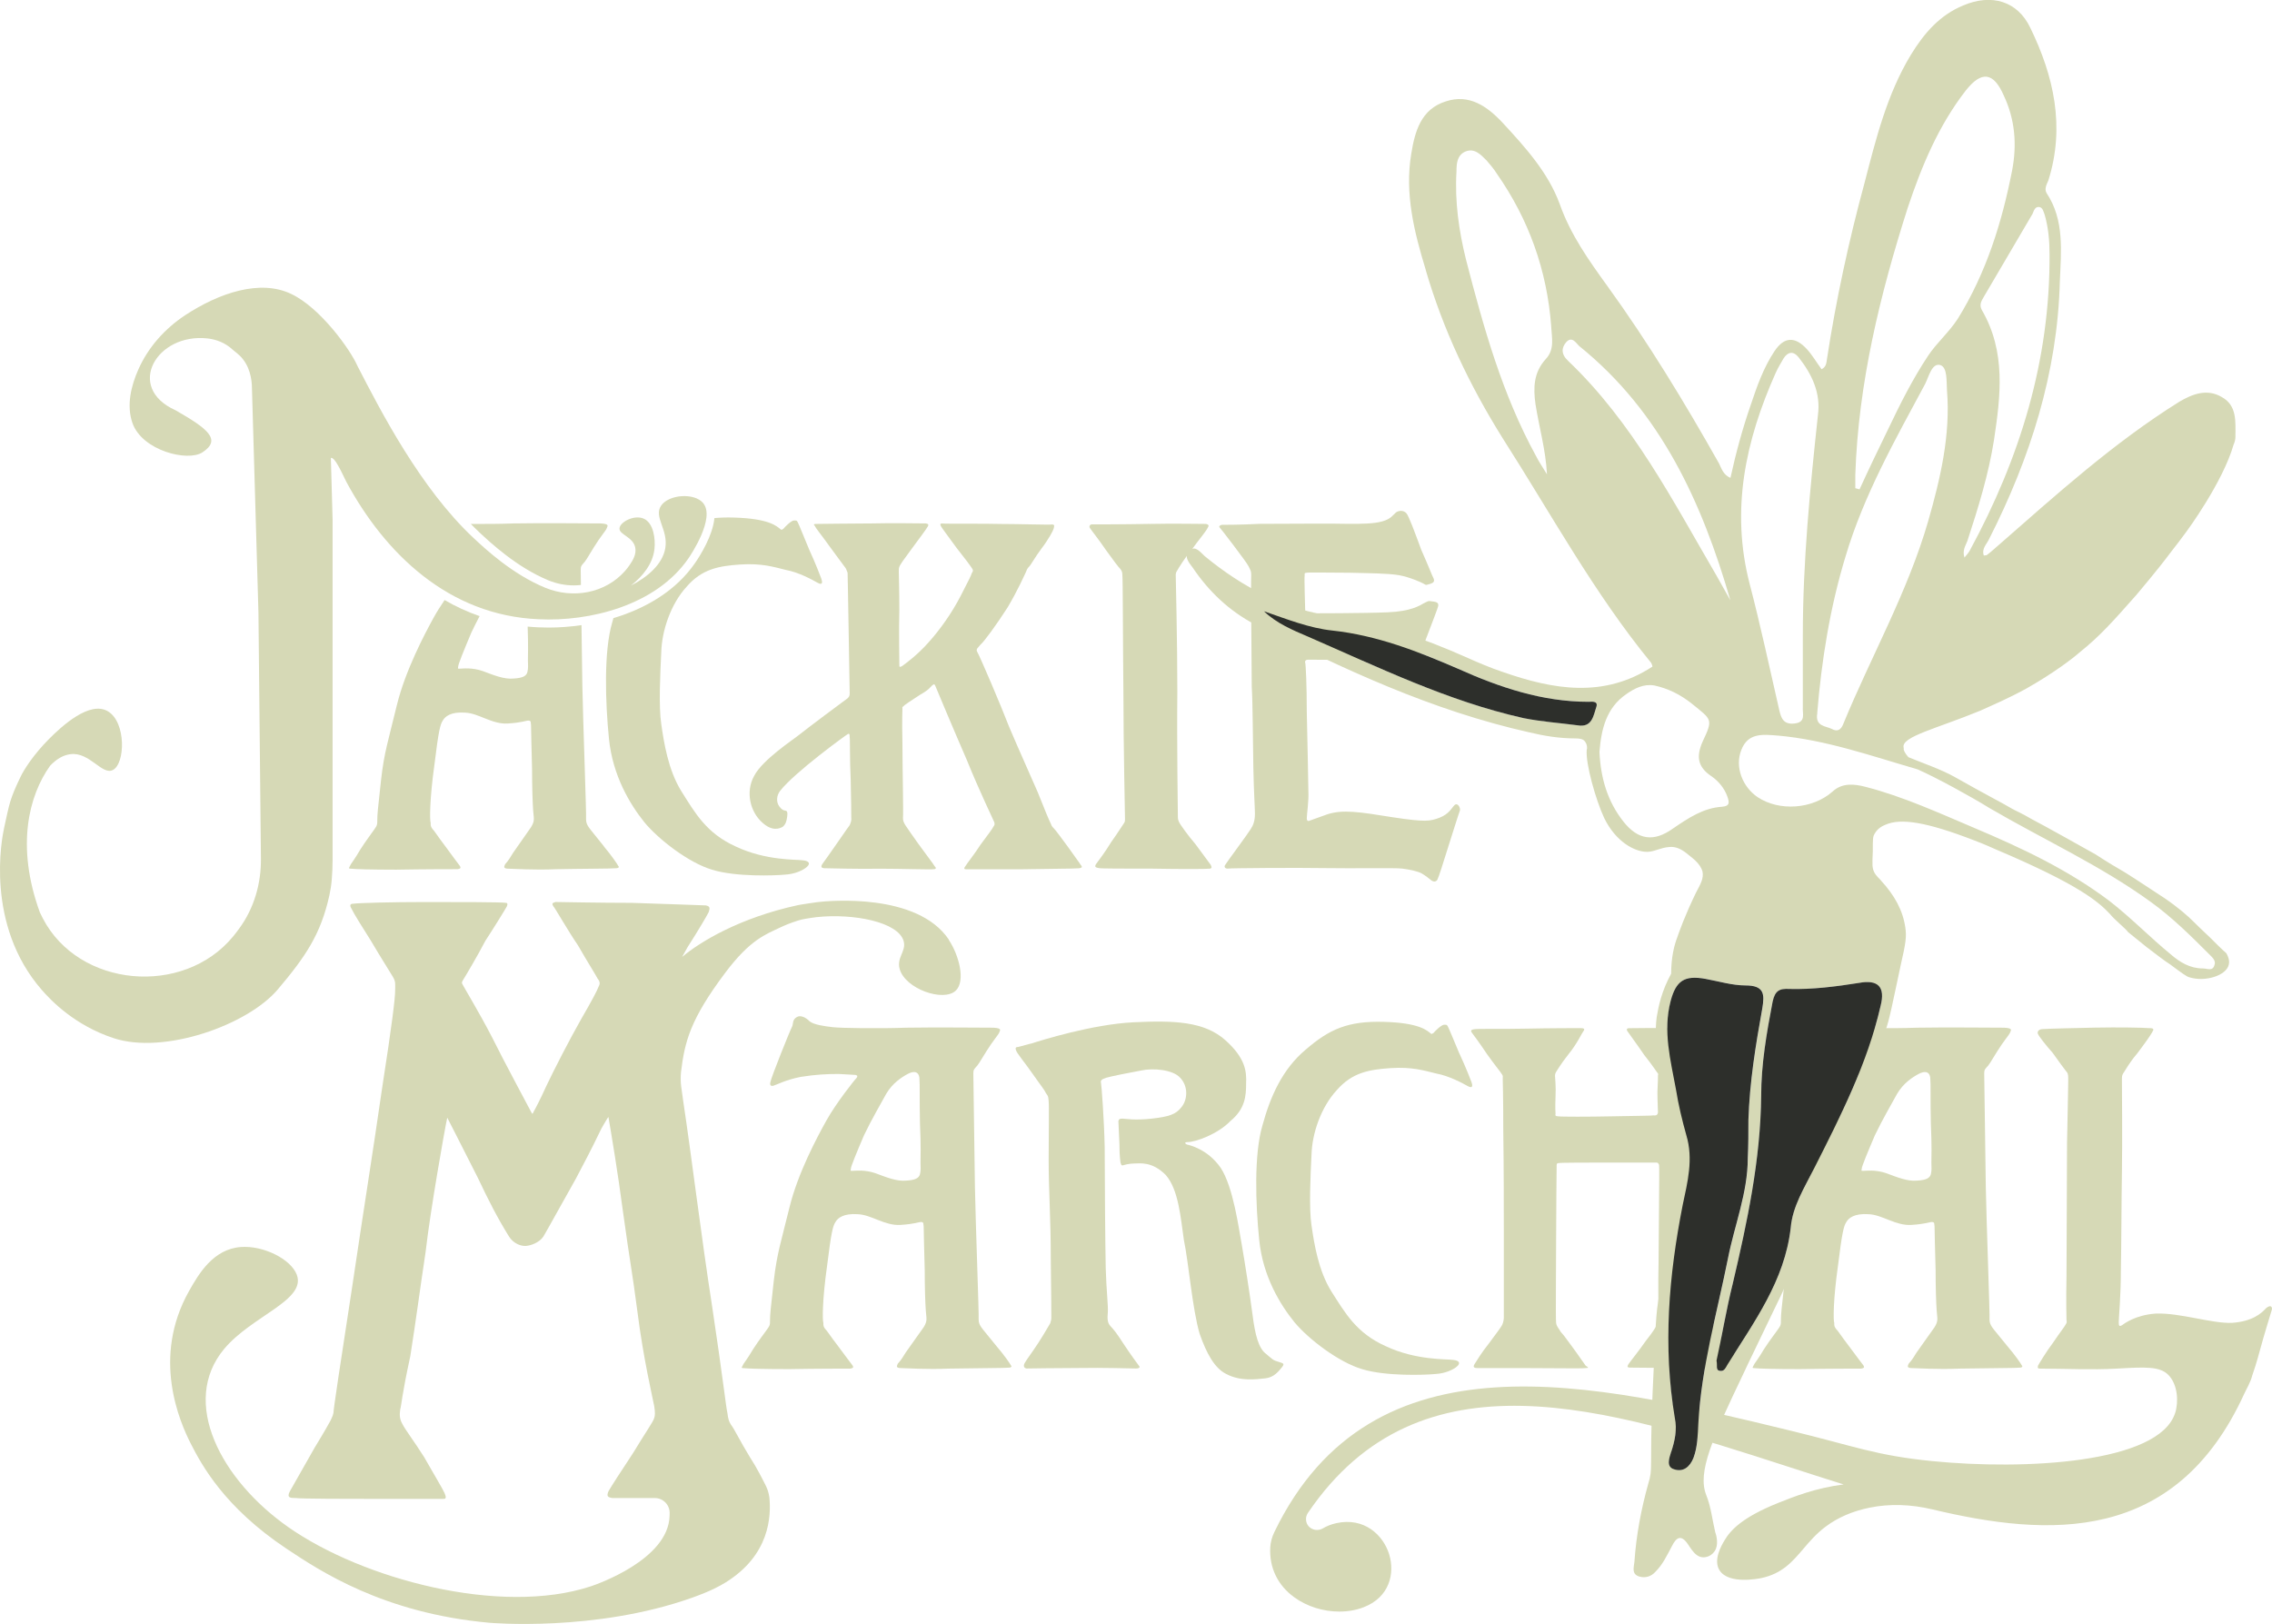
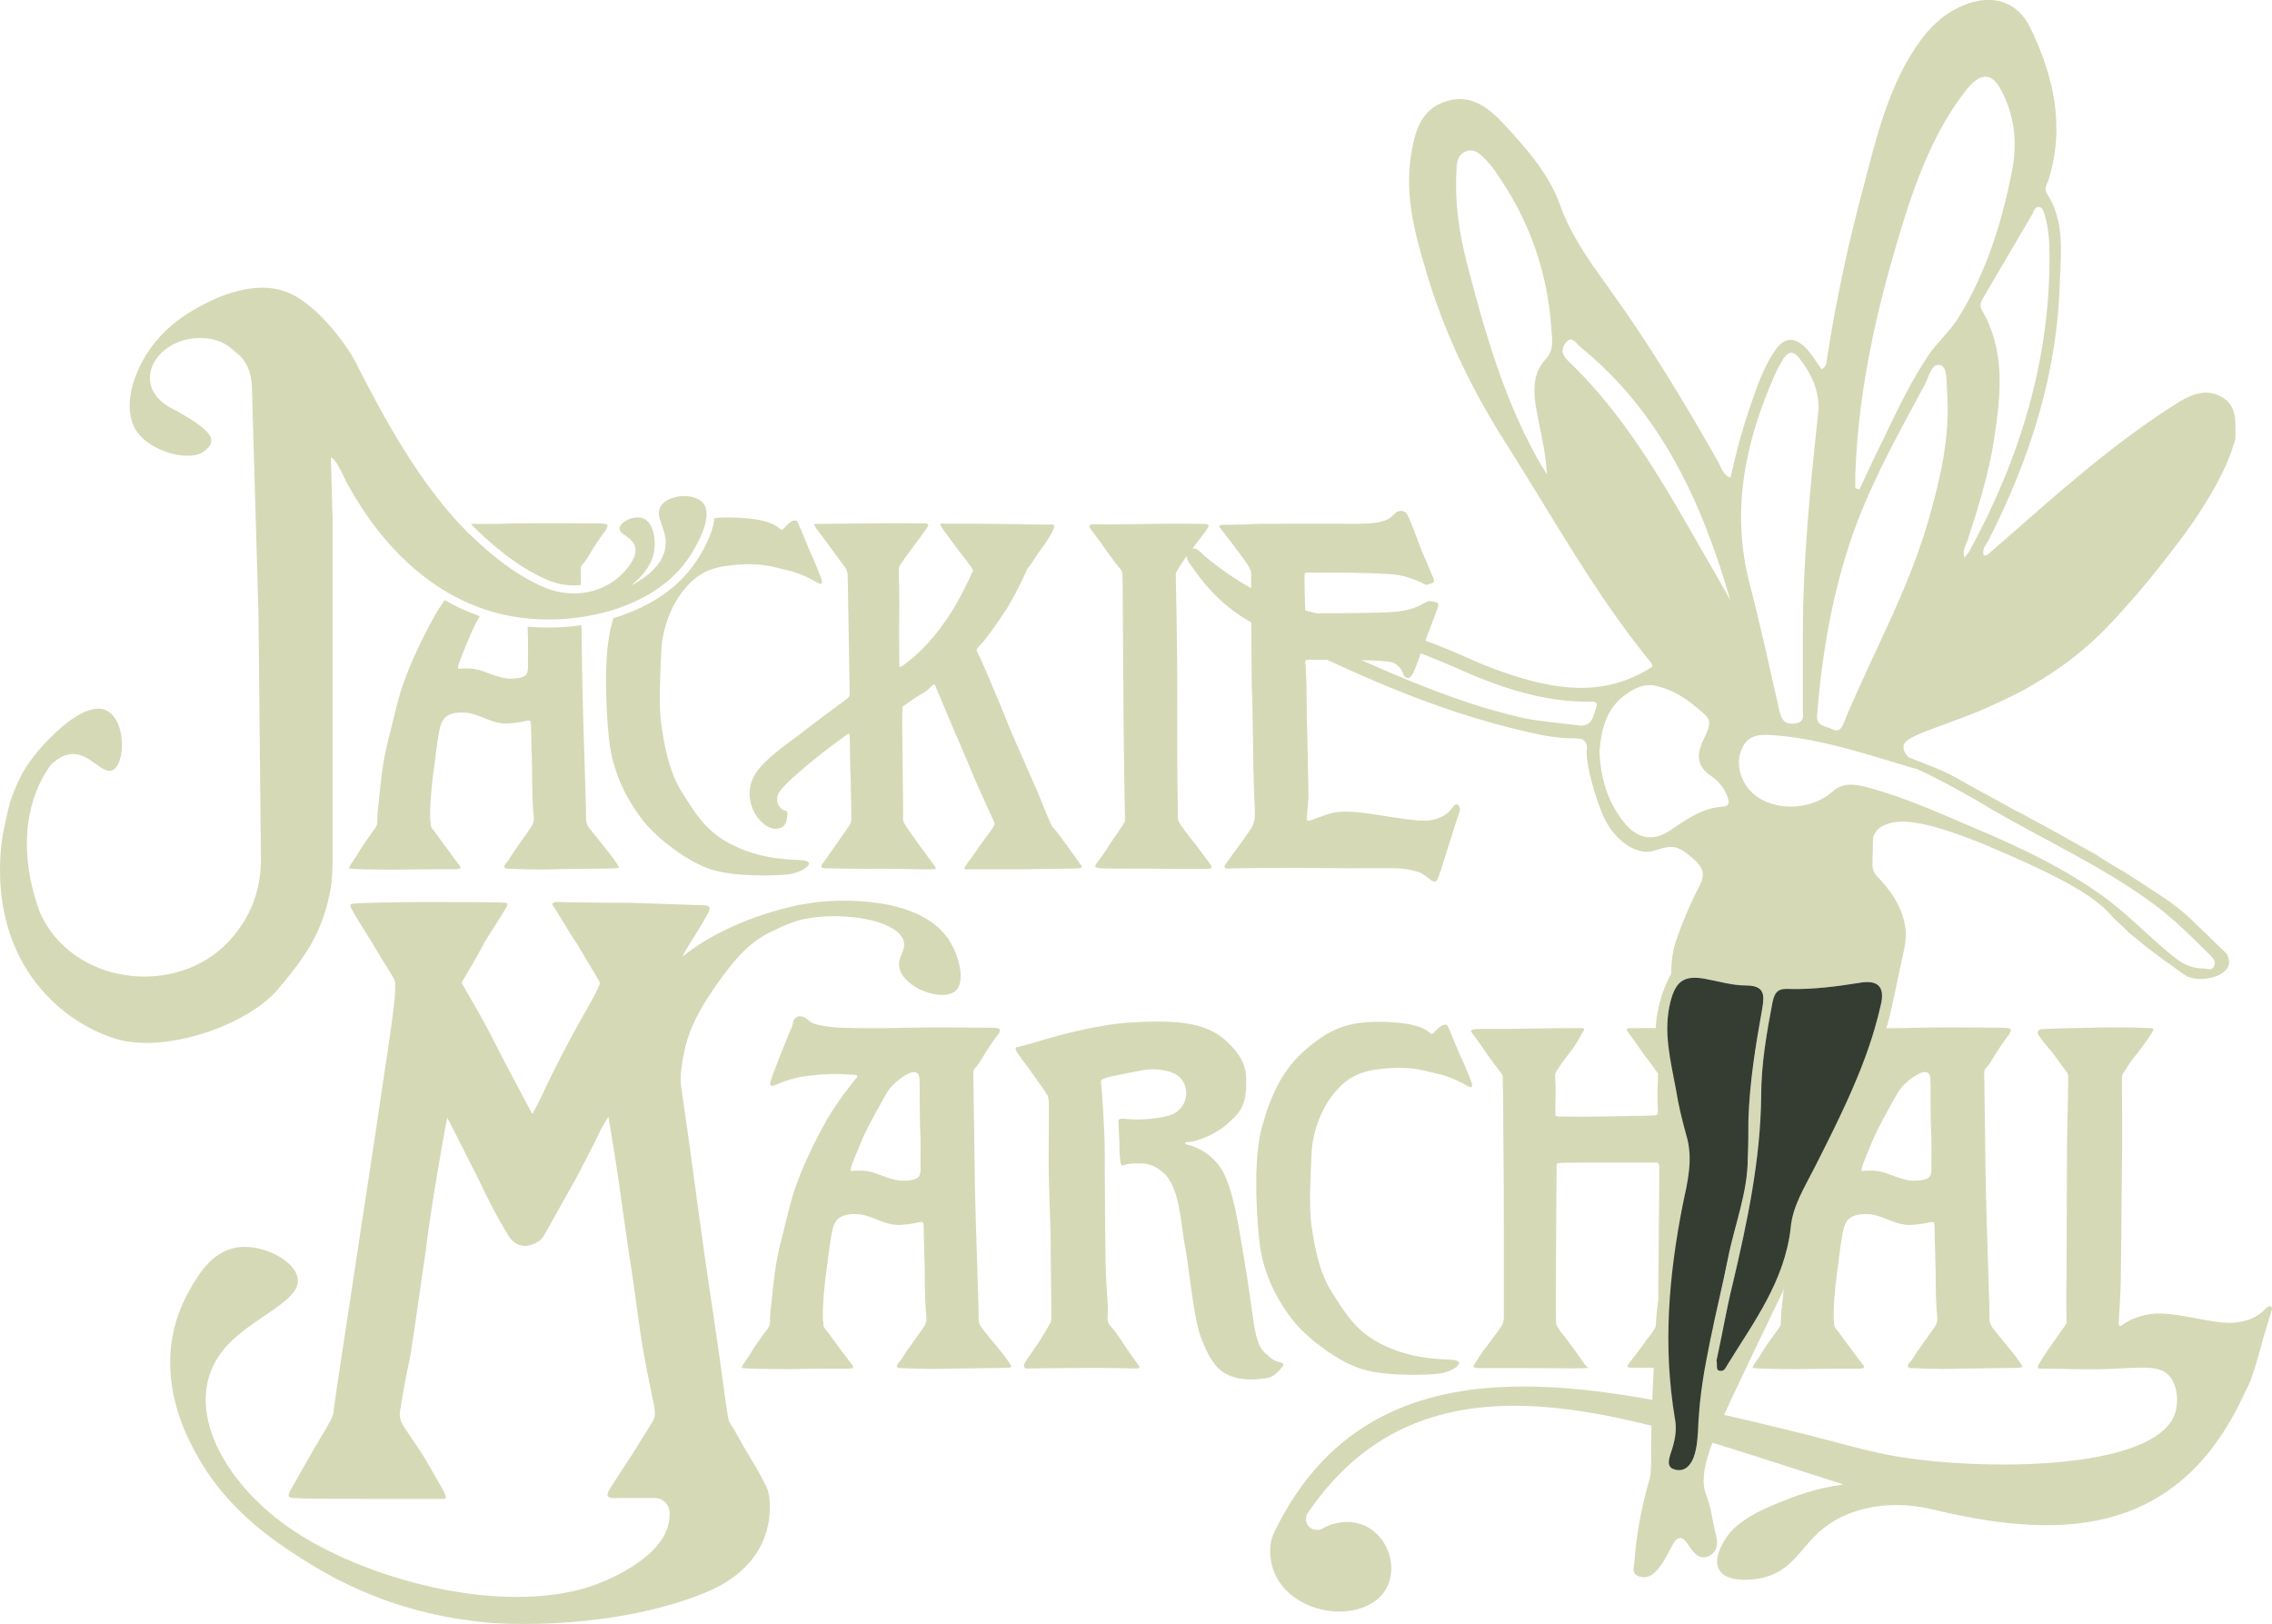
<svg xmlns="http://www.w3.org/2000/svg" xmlns:xlink="http://www.w3.org/1999/xlink" style="fill: #D6D9B6" id="Layer_1" data-name="Layer 1" viewBox="0 0 58.706 41.959">
  <a xlink:href="87.2558823529412">
    <path id="fullLogo" d="M.103,21.409c-.051,.235-.5,2.48,.98,4.174,.239,.274,.849,.912,1.855,1.243,1.3,.428,3.459-.336,4.241-1.261,.709-.839,1.108-1.416,1.332-2.431,.029-.133,.05-.267,.061-.402h0c.014-.171,.022-.343,.022-.515V13.431c-.012-.478-.045-1.599-.045-1.599,.102-.025,.27,.356,.401,.62,.992,1.84,2.638,3.454,4.974,3.549,1.294,.064,3.023-.346,3.867-1.577,.055-.08,.701-1.04,.376-1.427-.227-.27-.893-.224-1.089,.075-.189,.289,.191,.613,.113,1.089-.07,.423-.468,.756-.889,.97,.299-.236,.566-.553,.609-.949,.027-.252-.021-.67-.281-.782-.245-.105-.613,.089-.623,.253-.01,.164,.342,.213,.405,.486,.042,.181-.068,.35-.144,.462-.036,.053-.076,.104-.119,.153-.511,.578-1.347,.727-2.06,.433-.855-.352-1.555-1.007-1.855-1.288-1.37-1.282-2.397-3.277-2.997-4.442-.183-.422-.957-1.501-1.707-1.859-.801-.39-1.865-.032-2.744,.546-.525,.346-.954,.825-1.21,1.4-.188,.423-.316,.936-.15,1.397,.254,.702,1.423,.999,1.807,.746,.498-.327,.136-.61-.699-1.087-1.306-.586-.489-2.002,.829-1.855,.231,.026,.459,.115,.644,.286,.059,.055,.175,.128,.269,.249,.23,.294,.235,.652,.236,.813l.166,5.741,.064,6.348c.008,.648-.178,1.291-.563,1.813-.051,.071-.104,.139-.158,.205-1.286,1.558-3.99,1.32-4.917-.475-.026-.05-.051-.102-.076-.155-.622-1.713-.281-3.018,.267-3.784,.153-.162,.328-.275,.528-.299,.492-.06,.813,.548,1.09,.411,.325-.16,.351-1.234-.124-1.518-.472-.283-1.197,.388-1.519,.711-.412,.415-.653,.801-.738,.979-.129,.267-.21,.459-.266,.641-.049,.159-.104,.425-.163,.696Z" />
  </a>
  <a xlink:href="87.2558823529412">
    <path id="fullLogo-2" data-name="fullLogo" d="M24.519,24.282c-.815-1.221-3.103-1.008-3.402-.971-.083,.01-.321,.048-.432,.065-.022,.003-.044,.007-.066,.012-1.518,.328-2.541,.957-2.993,1.338,.042-.076,.086-.155,.135-.243l.013-.021c.278-.435,.481-.782,.537-.891,.037-.11,.037-.154-.075-.176-.094,0-1.125-.044-1.913-.066-.787,0-1.931-.022-1.969-.022-.056,.022-.113,.022-.056,.11,.056,.065,.387,.647,.63,1.001l.015,.024c.223,.391,.443,.736,.499,.845,.094,.11,.037,.176,.019,.22-.019,.066-.169,.352-.45,.836-.3,.528-.701,1.311-.889,1.707-.169,.374-.292,.603-.33,.669-.037,.088-.037,.066-.075,0-.019-.044-.675-1.254-1.013-1.936-.319-.616-.731-1.298-.75-1.342-.019-.044-.037-.044,.019-.132,.056-.087,.384-.643,.555-.975l.016-.028c.19-.29,.535-.845,.554-.888,.019-.044,.019-.088-.019-.088-.056-.022-1.331-.022-2.1-.022-.825,0-1.706,.022-1.857,.044-.075,0-.094,.044-.037,.132,.037,.088,.281,.484,.506,.836,.244,.418,.487,.792,.563,.924,.075,.132,.056,.176,.056,.352,0,.198-.075,.836-.338,2.53-.244,1.694-.469,3.08-.769,5.104-.319,2.068-.487,3.19-.487,3.278-.019,.088-.037,.11-.075,.198-.037,.066-.131,.242-.413,.704-.262,.462-.525,.924-.637,1.122-.094,.176,.019,.176,.15,.176,.131,.022,1.481,.022,1.95,.022h1.875c.075,0,.056-.066,.019-.154-.037-.088-.3-.528-.525-.924-.263-.418-.487-.704-.563-.858-.075-.132-.075-.242-.056-.374,.037-.132,.037-.35,.26-1.374l.004-.024c.167-1.069,.224-1.554,.392-2.672,.131-1.144,.506-3.212,.525-3.3l.035-.169c.037,.066,.322,.631,.791,1.555,.281,.594,.506,1.034,.806,1.518,.112,.176,.302,.247,.428,.24,.125-.005,.351-.083,.458-.242,.094-.154,.539-.966,.839-1.494,.176-.331,.436-.828,.612-1.198,.053-.111,.051-.102,.112-.21,.078-.138,.117-.189,.118-.189,.066,.383,.245,1.446,.377,2.455,.188,1.364,.225,1.452,.375,2.596,.15,1.188,.394,2.222,.431,2.42q.037,.22,0,.308c-.019,.088-.225,.374-.544,.902-.319,.484-.562,.858-.637,.99-.056,.132-.019,.154,.094,.176h1.101c.216,0,.389,.176,.385,.392-0,.023-.001,.046-.002,.071-.031,1.134-1.906,1.776-2.034,1.818-2.336,.771-5.898-.186-7.813-1.526-1.74-1.217-2.813-3.234-1.659-4.611,.719-.857,2.125-1.255,1.873-1.916-.152-.4-.86-.758-1.445-.714-.714,.053-1.088,.693-1.338,1.137-.969,1.719-.247,3.375,.053,3.961,.271,.527,.856,1.625,2.462,2.695,.862,.574,2.505,1.669,5.244,1.916,0,0,2.732,.246,5.244-.649,.465-.166,.703-.295,.856-.39,1.149-.709,1.183-1.719,1.136-2.198-.001-.004-.001-.008-.002-.013-.015-.105-.047-.207-.095-.301-.086-.17-.229-.457-.406-.728-.244-.396-.413-.748-.488-.836-.056-.088-.075-.154-.094-.308-.037-.154-.113-.88-.394-2.75-.281-1.804-.525-3.828-.75-5.324-.017-.126-.034-.249-.051-.369-.014-.101-.015-.266-.003-.367,.095-.784,.24-1.361,1.144-2.564,.645-.859,1.044-.99,1.433-1.175,.118-.057,.267-.115,.44-.171,.065-.021,.131-.036,.198-.047,.096-.016,.205-.034,.288-.043,.95-.101,2.114,.123,2.25,.622,.071,.262-.189,.42-.103,.721,.146,.511,1.128,.857,1.448,.557,.257-.242,.091-.907-.18-1.314Z" />
  </a>
  <a xlink:href="87.2558823529412">
    <path id="fullLogo-3" data-name="fullLogo" d="M27.906,22.318c-.041-.064-.601-.842-.669-.906-.068-.064-.068-.089-.096-.153-.027-.051-.137-.306-.328-.791-.205-.472-.505-1.136-.737-1.684-.205-.536-.751-1.812-.819-1.927-.055-.089,.014-.115,.082-.204,.082-.064,.409-.51,.696-.957,.273-.46,.437-.842,.464-.893,.027-.064,.041-.115,.096-.166,.041-.038,.15-.242,.314-.46,.177-.23,.3-.459,.314-.51,.014-.064,.041-.115-.041-.115-.068,.013-.846-.013-1.31-.013-.45-.013-1.474,0-1.529-.013-.055,0-.055,.025-.027,.076s.164,.23,.396,.549c.232,.293,.355,.459,.396,.523,.055,.076,.027,.089,0,.14-.014,.051-.055,.14-.287,.587-.232,.447-.532,.868-.819,1.187-.3,.345-.642,.587-.696,.625-.068,.038-.068,.013-.068-.038,0-.076-.014-.906,0-1.429,0-.523-.014-.906-.014-.97,0-.077,0-.089,.014-.128,.014-.051,.123-.204,.314-.46,.177-.242,.382-.51,.423-.587q.041-.064-.055-.076c-.068,0-.928-.013-1.392,0-.45,0-1.351,.013-1.433,.013-.068,0-.082,.013-.041,.051,.027,.064,.177,.242,.396,.549,.218,.293,.355,.485,.396,.536,.027,.038,.027,.064,.055,.128,0,.064,.014,.587,.027,1.493,.014,.919,.027,1.57,.027,1.621,0,.064-.014,.089-.055,.128-.041,.025-1.104,.822-1.251,.943-.155,.127-.944,.64-1.163,1.062-.232,.421-.096,.931,.205,1.2,.258,.241,.452,.164,.535,.114,.074-.063,.095-.139,.109-.23,.007-.044,.033-.178-.035-.186-.055-.006-.097-.021-.162-.107-.089-.119-.072-.286,.019-.404,.377-.483,1.71-1.45,1.756-1.472,.041-.013,.041,.025,.041,.076,.014,.038,0,.587,.027,1.11,.014,.536,.014,.868,.014,.957,.014,.089-.014,.153-.041,.217-.041,.051-.082,.115-.287,.408-.205,.293-.382,.549-.423,.6-.041,.076-.014,.089,.041,.102,.068,0,.942,.025,1.461,.013,.519,0,1.324,.026,1.379,.013,.068,0,.068-.038,.027-.076-.027-.051-.273-.37-.437-.6-.164-.23-.287-.408-.328-.472-.041-.077-.055-.102-.055-.179,.014-.089-.014-1.276-.014-1.914-.014-.651,0-.855,0-.906,0-.038-.014-.038,.027-.064,.027-.038,.191-.14,.423-.293,.246-.14,.259-.191,.314-.242,.068-.051,.055-.038,.082,0,.014,.038,.491,1.174,.819,1.927,.314,.778,.696,1.569,.71,1.608,.014,.064,0,.077-.027,.115-.014,.038-.137,.204-.328,.459-.164,.255-.341,.472-.396,.562-.068,.089,.014,.076,.068,.076h1.42c.614-.013,1.351-.013,1.447-.025,.096-.013,.096-.038,.027-.115Z" />
  </a>
  <path id="fullLogo-4" data-name="fullLogo" d="M29.696,13.538c.587-.013,1.365,0,1.461,0,.082,.013,.082,.051,.055,.089-.055,.115-.246,.332-.409,.561-.191,.23-.355,.498-.382,.549-.041,.051-.041,.102-.041,.128,0,.038,.041,1.672,.041,3.011-.014,1.34,.014,3.178,.014,3.229,0,.077,.014,.089,.027,.128,.014,.051,.246,.37,.423,.574,.164,.217,.355,.485,.396,.536,.027,.051,.041,.089-.014,.102-.096,.013-.792,.013-1.502,0-.724,0-1.31,0-1.365-.013-.055-.013-.136-.013-.082-.102,.068-.089,.232-.306,.396-.574,.191-.268,.3-.447,.328-.485,.027-.038,.027-.064,.027-.102,0-.077-.041-1.94-.041-3.229-.014-1.302-.014-2.999-.027-3.075,0-.076-.014-.115-.055-.166-.041-.038-.177-.217-.369-.485-.191-.281-.368-.498-.409-.562-.041-.051,0-.102,.041-.102,.068,0,.887,0,1.488-.013Z" />
  <path id="fullLogo-5" data-name="fullLogo" d="M33.711,14.865c-.014,.064,.014,.881,.014,.919,0,.051,.014,.064,.068,.064s1.461,0,2.061-.026c.614-.025,.833-.179,.928-.23,.109-.051,.109-.076,.232-.051,.136,.013,.15,.051,.15,.102s-.191,.523-.382,1.034c-.177,.51-.259,.74-.328,.804-.068,.089-.164,.013-.191-.051-.027-.077-.055-.153-.15-.23-.082-.089-.191-.102-.382-.115-.177-.038-1.857-.038-1.938-.038-.055,0-.082,.038-.068,.076,.014,.038,.041,.549,.041,1.276,.014,.74,.041,1.787,.041,2.042,.014,.255-.041,.6-.041,.702,0,.077,.041,.077,.068,.064,.041-.013,.109-.038,.464-.166,.396-.128,.819-.064,1.693,.077,.846,.128,.956,.102,1.201,.013,.259-.102,.314-.255,.396-.332,.082-.064,.15,.076,.136,.14-.027,.064-.218,.676-.328,1.021-.109,.345-.218,.702-.259,.778-.055,.064-.109,.038-.15,.013-.041-.038-.177-.14-.246-.179-.082-.051-.3-.102-.505-.128-.191-.025-1.242,0-1.993-.013-.724-.013-2.471,0-2.526,.013-.068,0-.096-.051-.055-.102,.027-.051,.587-.804,.655-.919,.068-.102,.109-.217,.109-.396,0-.166-.027-.498-.041-1.2-.014-.689-.014-1.646-.041-2.08,0-.459-.027-2.744-.014-2.884,0-.115-.014-.115-.068-.23-.055-.115-.724-.983-.751-1.008-.027-.026,.027-.064,.068-.064,.055,0,.491,0,.956-.025,.464,0,2.034-.013,2.321,0,.3,0,.642,0,.86-.064,.232-.064,.273-.166,.369-.242,.123-.064,.218-.013,.259,.038,.055,.064,.205,.46,.382,.944,.205,.459,.287,.689,.314,.727,.027,.064,.014,.089-.014,.115-.041,.026-.082,.038-.136,.051-.055,.013-.041,.013-.109-.025-.068-.038-.355-.166-.628-.217-.3-.051-.792-.051-1.27-.064-.491,0-1.065-.013-1.119,0-.041,.013-.055-.013-.055,.064Z" />
  <path id="fullLogo-6" data-name="fullLogo" d="M26.049,35.339c-.068,.013-.955,.013-1.542,.025-.573,.025-1.091-.013-1.214-.013-.15,0-.123-.05-.096-.113,.041-.05,.068-.063,.205-.289,.164-.227,.327-.466,.464-.654,.109-.176,.068-.227,.055-.441-.014-.201-.027-.579-.027-1.032-.014-.441-.027-1.095-.027-1.133-.014-.05,.014-.113-.068-.113-.068,0-.15,.05-.532,.075-.409,.025-.75-.264-1.105-.277-.368-.025-.518,.101-.573,.201-.068,.101-.109,.252-.218,1.133-.123,.869-.123,1.41-.096,1.473,0,.075,0,.088,.041,.151,.055,.05,.136,.189,.341,.453,.191,.264,.314,.415,.368,.491,.041,.063,.014,.075-.055,.088-.068,0-.9,0-1.583,.013-.655,0-1.078-.013-1.173-.025-.082,0-.041-.025,0-.113,.041-.063,.096-.126,.246-.378,.164-.252,.286-.403,.355-.503,.082-.113,.082-.126,.082-.264,0-.113,.014-.264,.096-.994,.082-.717,.191-1.02,.409-1.913,.218-.881,.709-1.8,.955-2.24,.245-.44,.723-1.044,.777-1.095,.027-.038,.027-.063-.027-.076-.055,0-.136-.013-.436-.025-.314,0-.587,.013-.982,.075-.382,.076-.587,.189-.668,.214-.082,.038-.15,.025-.109-.101,.027-.126,.477-1.259,.559-1.422,.027-.063,0-.176,.123-.239,.082-.05,.218,0,.327,.113,.109,.088,.382,.126,.6,.151,.232,.025,1.187,.038,1.896,.013,.709-.013,2.005,0,2.251,0,.245,.013,.164,.075,.15,.126-.014,.05-.164,.214-.327,.478-.164,.264-.218,.365-.286,.428-.041,.05-.055,.063-.055,.151,0,.075,.027,2.077,.041,2.933,.014,.843,.109,3.348,.096,3.423,0,.088,.027,.138,.068,.201,.041,.063,.205,.252,.396,.491,.205,.239,.341,.441,.368,.491,.027,.025,.027,.063-.068,.063Zm-2.292-7.464c0-.101-.055-.252-.3-.126-.164,.088-.396,.239-.559,.516-.15,.277-.368,.642-.573,1.07-.177,.415-.341,.805-.341,.869,0,.05-.027,.05,.041,.05,.068,0,.314-.038,.6,.063,.273,.101,.546,.214,.791,.189,.232-.013,.327-.063,.355-.164,.027-.113,.014-.176,.014-.302,0-.138,.014-.403-.014-1.019-.014-.617,0-1.02-.014-1.145Z" />
  <path id="fullLogo-7" data-name="fullLogo" d="M26.632,26.969c.273-.088,1.596-.503,2.66-.554,1.037-.05,1.828-.025,2.374,.466,.518,.466,.546,.805,.532,1.12,0,.327-.027,.655-.409,.969-.314,.327-.887,.541-1.105,.541-.096,0-.055,.05-.014,.063,.055,.013,.532,.113,.873,.604,.327,.503,.464,1.561,.546,2.001,.082,.478,.191,1.171,.273,1.775,.068,.554,.164,.894,.355,1.032,.164,.138,.177,.164,.314,.201,.109,.038,.177,.038,.096,.138s-.205,.264-.423,.289c-.246,.025-.641,.088-1.023-.113-.3-.151-.505-.529-.682-1.032-.191-.642-.286-1.85-.409-2.429-.082-.566-.136-1.296-.464-1.674-.355-.365-.682-.302-.819-.302s-.259,.038-.3,.05c-.041,0-.041-.038-.055-.076,0-.038-.027-.126-.027-.478-.014-.315-.027-.541-.027-.592,.014-.05,.027-.063,.109-.063,.068,0,.3,.05,.75,0,.45-.05,.628-.113,.764-.289,.164-.189,.191-.541-.027-.768-.191-.214-.709-.252-.996-.189-.273,.05-.791,.151-.914,.189-.123,.038-.15,.075-.136,.126,.014,.063,.082,.957,.096,1.674,0,.743,.014,2.555,.027,3.121,.014,.554,.068,.982,.054,1.145-.014,.151-.014,.264,.068,.352s.15,.164,.327,.441c.191,.289,.368,.529,.396,.566,.041,.038,.054,.088-.068,.088-.136,0-.832-.025-1.46-.013-.6,0-1.269,.013-1.364,.013-.082-.013-.082-.088-.041-.151,.041-.075,.177-.252,.341-.503,.164-.252,.273-.453,.314-.516,.027-.088,.027-.101,.027-.164s0-.491-.014-1.523c0-1.032-.055-1.737-.055-2.53s.014-1.397,0-1.523c-.014-.113,0-.113-.068-.201-.055-.113-.109-.164-.328-.478-.218-.315-.436-.566-.45-.642-.027-.076,.027-.076,.055-.076,.096-.025,.191-.05,.327-.088Z" />
  <path id="fullLogo-8" data-name="fullLogo" d="M37.709,27.221c.164,.352,.286,.667,.314,.743,.027,.076,.041,.176-.096,.101-.136-.075-.477-.264-.819-.327-.314-.075-.614-.176-1.187-.138-.546,.038-.982,.113-1.378,.566-.409,.441-.641,1.12-.655,1.674-.027,.541-.068,1.384,0,1.825,.068,.466,.177,1.171,.518,1.712,.355,.554,.641,1.07,1.405,1.41,.778,.365,1.569,.327,1.733,.352,.15,.013,.205,.075,.109,.164-.096,.088-.314,.189-.573,.201-.259,.025-1.269,.063-1.883-.126-.6-.176-1.378-.768-1.746-1.208-.368-.453-.819-1.183-.914-2.127-.096-.931-.136-2.228,.082-2.958,.205-.755,.518-1.46,1.119-1.964,.614-.529,1.091-.743,2.019-.717,.928,.025,1.119,.227,1.214,.302,.041,.025,.027,0,.068-.013,.027-.038,.205-.214,.273-.214,.082,0,.068,0,.096,.038,.041,.075,.15,.352,.3,.705Z" />
  <path id="fullLogo-9" data-name="fullLogo" d="M44.997,35.263c.027,.038,.041,.088-.082,.088-.15,0-.805-.013-1.337-.013-.559,.013-1.405,0-1.46,0-.068,0-.082-.025-.041-.088,.041-.063,.286-.365,.45-.604,.191-.239,.245-.34,.273-.39s.055-.075,.055-.189c0-.113-.014-.944,0-1.422,0-.503,.027-2.505,.014-2.542q-.014-.05-.055-.063h-1.228c-.477,0-1.269,0-1.31,.013-.041,0-.054,.013-.054,.063s-.014,1.233-.014,1.976c0,.73-.014,1.976,0,2.089,.014,.101,.068,.138,.123,.239,.068,.075,.082,.088,.273,.352,.205,.277,.327,.466,.368,.516,.055,.038,.109,.063-.014,.063-.109,.013-.764,0-1.432,0h-1.337c-.082,0-.15-.013-.082-.113,.082-.126,.15-.252,.368-.529,.205-.277,.3-.403,.327-.453,.027-.038,.055-.138,.055-.201v-2.253c0-.516,0-1.636-.014-2.58,0-.957-.014-1.284-.014-1.334,0-.076,.014-.088-.027-.138-.027-.05-.177-.227-.382-.516-.191-.289-.355-.503-.382-.541s-.068-.088,.082-.101c.096-.013,.737,0,1.337-.013,.6-.013,1.323-.013,1.391-.013,.082,0,.109,.025,.068,.075-.041,.05-.164,.327-.382,.592-.218,.277-.3,.428-.327,.466-.027,.05-.027,.075-.027,.101,0,.025,.027,.289,.014,.516-.014,.365,0,.415,0,.466-.014,.038,0,.063,.068,.063,.068,.013,.791,.013,1.391,0,.587-.013,1.037-.013,1.064-.025,.027,0,.109,.025,.123-.075,0-.076-.014-.289-.014-.529,.014-.252,.014-.39,.014-.428,0-.025,.014-.013,0-.05-.027-.025-.123-.189-.355-.478-.205-.302-.423-.592-.436-.617-.027-.038-.014-.075,.041-.075s.846-.013,1.405,0c.573,0,1.378-.013,1.446-.013,.055,.013,.136,.013,.068,.113-.082,.113-.273,.352-.423,.566-.177,.239-.273,.365-.314,.428-.027,.05-.041,.075-.041,.138,0,.05,.027,1.057,.014,1.573,0,.516,0,1.712-.014,2.303v2.341c0,.164,.027,.227,.096,.289,.055,.088,.123,.214,.3,.441,.15,.214,.355,.491,.368,.516Z" />
  <path id="fullLogo-10" data-name="fullLogo" d="M52.169,35.339c-.068,.013-.955,.013-1.542,.025-.573,.025-1.091-.013-1.214-.013-.15,0-.123-.05-.096-.113,.041-.05,.068-.063,.205-.289,.164-.227,.327-.466,.464-.654,.109-.176,.068-.227,.055-.441-.014-.201-.027-.579-.027-1.032-.014-.441-.027-1.095-.027-1.133-.014-.05,.014-.113-.068-.113-.068,0-.15,.05-.532,.075-.409,.025-.75-.264-1.105-.277-.368-.025-.518,.101-.573,.201-.068,.101-.109,.252-.218,1.133-.123,.869-.123,1.41-.096,1.473,0,.075,0,.088,.041,.151,.055,.05,.136,.189,.341,.453,.191,.264,.314,.415,.368,.491,.041,.063,.014,.075-.055,.088-.068,0-.9,0-1.583,.013-.655,0-1.078-.013-1.173-.025-.082,0-.041-.025,0-.113,.041-.063,.096-.126,.246-.378,.164-.252,.286-.403,.355-.503,.082-.113,.082-.126,.082-.264,0-.113,.014-.264,.096-.994,.082-.717,.191-1.02,.409-1.913,.218-.881,.709-1.8,.955-2.24,.245-.44,.723-1.044,.777-1.095,.027-.038,.027-.063-.027-.076-.055,0-.136-.013-.436-.025-.314,0-.587,.013-.982,.075-.382,.076-.587,.189-.668,.214-.082,.038-.15,.025-.109-.101,.027-.126,.477-1.259,.559-1.422,.027-.063,0-.176,.123-.239,.082-.05,.218,0,.327,.113,.109,.088,.382,.126,.6,.151,.232,.025,1.187,.038,1.896,.013,.709-.013,2.005,0,2.251,0,.245,.013,.164,.075,.15,.126-.014,.05-.164,.214-.327,.478-.164,.264-.218,.365-.286,.428-.041,.05-.055,.063-.055,.151,0,.075,.027,2.077,.041,2.933,.014,.843,.109,3.348,.096,3.423,0,.088,.027,.138,.068,.201,.041,.063,.205,.252,.396,.491,.205,.239,.341,.441,.368,.491,.027,.025,.027,.063-.068,.063Zm-2.292-7.464c0-.101-.055-.252-.3-.126-.164,.088-.396,.239-.559,.516-.15,.277-.368,.642-.573,1.07-.177,.415-.341,.805-.341,.869,0,.05-.027,.05,.041,.05,.068,0,.314-.038,.6,.063,.273,.101,.546,.214,.791,.189,.232-.013,.327-.063,.355-.164,.027-.113,.014-.176,.014-.302,0-.138,.014-.403-.014-1.019-.014-.617,0-1.02-.014-1.145Z" />
  <a xlink:href="87.2558823529412">
    <path id="fullLogo-11" data-name="fullLogo" d="M56.203,36.511c-.416,1.301-3.894,1.481-6.285,1.242-1.46-.146-1.99-.382-3.669-.79-5.056-1.227-10.787-2.617-13.32,2.622-.064,.132-.1,.266-.107,.4-.028,.52,.192,.977,.619,1.287,.333,.242,.755,.37,1.165,.37,.22,0,.437-.037,.634-.114,.661-.256,.806-.868,.656-1.361-.153-.503-.647-.97-1.37-.809-.126,.028-.241,.073-.343,.133-.092,.054-.202,.057-.294,.006-.087-.048-.14-.132-.143-.24-.002-.057,.016-.115,.049-.164,2.895-4.271,7.732-2.707,12.41-1.194,.471,.152,.956,.309,1.432,.458-.725,.092-1.276,.312-1.687,.476-.949,.379-1.242,.717-1.391,.97-.075,.126-.302,.511-.124,.779,.239,.36,.992,.212,1.077,.194,.537-.114,.801-.423,1.081-.751,.166-.195,.337-.396,.58-.578,.314-.236,.698-.402,1.141-.491,.511-.103,1.058-.088,1.623,.047,2.982,.71,6.269,.91,8.05-2.985,.057-.125,.17-.309,.211-.485,.001-.003,.002-.005,.003-.007,.027-.076,.109-.318,.201-.665,.084-.318,.286-.969,.3-1.02,.014-.05-.014-.151-.15-.038-.123,.138-.355,.34-.873,.378-.518,.025-1.351-.264-1.978-.239-.532,.038-.819,.264-.873,.302-.068,.038-.082,.013-.082-.076,0-.126,.055-.667,.055-1.347,.014-.667,.014-1.762,.027-2.53,.014-.78,0-2.291,0-2.379,0-.101,0-.126,.041-.189,.055-.075,.123-.227,.355-.503,.218-.289,.341-.466,.382-.541,.055-.088,.055-.113-.082-.113-.137-.013-.791-.025-1.391-.013-.6,.013-1.146,.025-1.351,.038-.109,0-.15,.076-.123,.126,.027,.063,.191,.277,.382,.491,.15,.214,.3,.415,.341,.466,.055,.063,.041,.063,.055,.113,.014,.05-.014,.894-.027,1.75,0,.831-.014,2.769-.014,3.436-.014,.667,0,1.095,0,1.133,.014,.063,0,.088-.027,.126-.014,.038-.137,.189-.314,.453-.191,.252-.368,.554-.396,.604-.014,.063,0,.075,.055,.075,.659,0,1.32,.037,1.978,0,.742-.042,1.113-.063,1.337,.164,.243,.248,.267,.695,.175,.982Z" />
  </a>
  <a xlink:href="87.2558823529412">
    <path id="fullLogo-12" data-name="fullLogo" d="M15.607,21.871c-.191-.242-.355-.434-.396-.498-.041-.064-.068-.115-.068-.204,.014-.077-.082-2.616-.096-3.471-.006-.38-.015-.981-.022-1.545-.29,.042-.574,.063-.84,.063-.091,0-.182-.002-.269-.006-.095-.004-.189-.011-.282-.019,.018,.509,.007,.742,.007,.87,0,.128,.014,.191-.014,.306-.027,.102-.123,.153-.355,.166-.246,.025-.519-.089-.792-.191-.287-.102-.532-.064-.601-.064-.068,0-.041,0-.041-.051,0-.064,.164-.46,.341-.881,.071-.15,.143-.291,.213-.425-.323-.113-.624-.254-.904-.416-.102,.15-.201,.305-.278,.445-.246,.447-.737,1.378-.956,2.272-.218,.906-.328,1.212-.409,1.94-.082,.74-.096,.893-.096,1.008,0,.14,0,.153-.082,.268-.068,.102-.191,.255-.355,.51-.15,.255-.205,.319-.246,.383-.041,.089-.082,.115,0,.115,.096,.013,.519,.026,1.174,.026,.683-.013,1.515-.013,1.584-.013,.068-.013,.096-.025,.055-.089-.055-.077-.177-.23-.369-.498-.205-.268-.287-.408-.341-.459-.041-.064-.041-.077-.041-.153-.027-.064-.027-.613,.096-1.493,.109-.893,.15-1.046,.218-1.149,.055-.102,.205-.23,.573-.204,.355,.013,.696,.306,1.106,.281,.382-.025,.464-.076,.532-.076,.082,0,.055,.064,.068,.115,0,.038,.014,.702,.027,1.149,0,.459,.014,.842,.027,1.046,.014,.217,.055,.268-.055,.447-.137,.191-.3,.434-.464,.663-.137,.23-.164,.242-.205,.293-.027,.064-.055,.115,.096,.115,.123,0,.642,.038,1.215,.013,.587-.013,1.474-.013,1.543-.025,.096,0,.096-.038,.068-.064-.027-.051-.164-.255-.368-.498Z" />
  </a>
  <a xlink:href="87.2558823529412">
    <path id="fullLogo-13" data-name="fullLogo" d="M12.377,13.747c.291,.272,.972,.909,1.792,1.248,.211,.087,.433,.131,.659,.131,.061,0,.122-.004,.182-.011-.003-.223-.005-.37-.005-.39,0-.089,.014-.102,.055-.153,.068-.064,.123-.166,.287-.434,.164-.268,.314-.434,.328-.485,.014-.051,.096-.115-.15-.128-.246,0-1.543-.013-2.252,0-.348,.013-.755,.016-1.108,.013,.07,.071,.14,.141,.212,.208Z" />
  </a>
  <path id="fullLogo-14" data-name="fullLogo" d="M50.838,13.971c-.047,.125-.14,.249-.078,.436,.062-.078,.109-.125,.14-.187,1.294-2.385,2.074-4.911,2.058-7.655,0-.343-.031-.686-.125-1.013-.031-.078-.047-.187-.14-.203-.109-.016-.14,.093-.172,.172l-1.263,2.151c-.062,.109-.125,.203-.047,.343,.624,1.076,.483,2.214,.312,3.352-.14,.889-.405,1.746-.686,2.604Zm-1.543-8.606c-.717,2.245-1.278,4.537-1.356,6.907v.343c.047,.016,.078,.016,.109,.031,.234-.514,.483-1.029,.733-1.543,.312-.655,.639-1.31,1.044-1.918,.218-.327,.53-.592,.764-.951,.733-1.185,1.138-2.479,1.403-3.835,.125-.655,.078-1.31-.218-1.933-.265-.608-.577-.639-.982-.125-.702,.904-1.138,1.949-1.497,3.025Zm-2.338,13.065c-.062,.343,.218,.327,.374,.405,.14,.078,.234,.031,.296-.125,.717-1.746,1.668-3.414,2.198-5.254,.312-1.091,.577-2.214,.483-3.368-.016-.234,.016-.592-.172-.655-.218-.062-.296,.296-.39,.483-.779,1.45-1.59,2.884-2.058,4.459-.405,1.325-.624,2.713-.733,4.053Zm-1.029,.577c-.374-.031-.764-.078-.935,.374-.172,.436,.031,.951,.421,1.216,.561,.374,1.419,.312,1.933-.14,.249-.234,.561-.203,.858-.125,.967,.249,1.886,.67,2.806,1.06,1.216,.514,2.417,1.076,3.492,1.886,.561,.436,1.044,.935,1.575,1.372,.249,.218,.514,.374,.842,.374,.109,0,.249,.078,.296-.078,.047-.109-.031-.187-.109-.265-.483-.483-.967-.967-1.528-1.372-1.31-.951-2.791-1.621-4.178-2.432-.452-.281-1.356-.779-1.855-.998-1.185-.343-2.37-.764-3.617-.873Zm-.047-9.37c-.779,1.746-1.169,3.539-.67,5.457,.281,1.076,.514,2.167,.764,3.258,.047,.203,.109,.374,.39,.343,.312-.031,.203-.265,.218-.421v-1.855c0-1.902,.187-3.804,.39-5.69,.078-.577-.156-1.06-.499-1.497-.14-.172-.281-.14-.39,.031-.062,.109-.14,.234-.203,.374Zm-1.528,25.521c.031,.14-.031,.249,.093,.265,.109,.016,.14-.078,.187-.156,.686-1.107,1.481-2.167,1.637-3.539,.047-.561,.359-1.044,.608-1.543,.686-1.356,1.372-2.697,1.715-4.194q.187-.733-.561-.592c-.592,.093-1.2,.172-1.793,.156-.265-.016-.374,.047-.436,.327-.156,.811-.296,1.621-.296,2.432-.016,1.653-.359,3.258-.733,4.849-.172,.686-.281,1.372-.421,1.996Zm-1.076,1.481c.062,.296,0,.592-.093,.873-.047,.156-.14,.39,.078,.452,.234,.078,.405-.062,.499-.296,.109-.296,.109-.592,.125-.889,.078-1.45,.483-2.853,.764-4.256,.172-.873,.514-1.699,.514-2.604,.016-.327,.016-.655,.016-.982,.031-.982,.187-1.933,.359-2.884,.062-.374,.047-.592-.436-.592-.343,0-.702-.109-1.044-.172-.53-.093-.748,.047-.889,.577-.203,.779,0,1.528,.14,2.292,.062,.39,.156,.779,.265,1.169,.187,.624,.031,1.216-.093,1.808-.359,1.824-.514,3.648-.203,5.503Zm-.53-18.927c-.281-.047-.514,.078-.717,.218-.53,.359-.655,.92-.702,1.497,.031,.67,.203,1.278,.624,1.808,.374,.468,.779,.53,1.278,.172,.39-.265,.779-.53,1.263-.561,.218-.016,.187-.125,.14-.265-.078-.218-.234-.405-.421-.53-.343-.234-.39-.499-.218-.889,.281-.592,.234-.561-.281-.982-.296-.234-.608-.39-.967-.468Zm-2.229-8.388c1.668,1.59,2.697,3.601,3.835,5.55,.125,.218,.234,.421,.359,.639-.733-2.526-1.793-4.864-3.898-6.564-.078-.062-.187-.281-.343-.109-.125,.14-.14,.312,.047,.483Zm-.436-.889c-.109-1.45-.577-2.76-1.403-3.944-.078-.125-.172-.234-.265-.343-.156-.156-.312-.327-.546-.234-.218,.093-.234,.312-.234,.514-.047,.779,.062,1.543,.249,2.292,.452,1.746,.935,3.477,1.808,5.067,.078,.156,.187,.312,.281,.468-.031-.624-.203-1.216-.296-1.808-.062-.436-.047-.826,.265-1.169,.234-.249,.156-.546,.14-.842Zm-2.417,8.84c-1.044-.452-2.089-.858-3.227-.982-.608-.062-1.185-.296-1.777-.499,.327,.312,.733,.483,1.138,.655,1.824,.795,3.617,1.668,5.566,2.105,.468,.093,.935,.125,1.403,.187,.374,.062,.405-.249,.483-.483,.047-.156-.125-.125-.203-.125-1.2,0-2.307-.374-3.383-.858Zm-.826-10.305c-.296-.967-.546-1.964-.374-2.993,.093-.577,.249-1.154,.889-1.356,.608-.203,1.076,.125,1.481,.561,.577,.624,1.169,1.278,1.466,2.089,.281,.795,.748,1.45,1.232,2.12,1.06,1.466,1.996,3.009,2.884,4.583,.062,.125,.109,.296,.296,.374,.14-.639,.312-1.278,.53-1.902,.156-.468,.327-.951,.608-1.372,.249-.374,.53-.39,.842-.047,.14,.156,.249,.343,.374,.514,.125-.062,.125-.172,.14-.265,.234-1.528,.561-3.04,.967-4.537,.296-1.138,.577-2.292,1.2-3.321,.343-.561,.748-1.029,1.356-1.278,.733-.312,1.403-.109,1.73,.577,.608,1.247,.904,2.557,.468,3.944-.047,.109-.109,.218-.047,.327,.468,.702,.374,1.512,.343,2.292-.062,2.354-.764,4.552-1.824,6.641-.062,.14-.203,.249-.14,.436,.031-.016,.062,0,.078-.016,.109-.078,.203-.172,.296-.249,1.497-1.31,2.978-2.65,4.677-3.711,.343-.203,.717-.343,1.091-.125,.405,.218,.359,.639,.359,1.029,0,.062-.016,.14-.047,.203-.281,.982-1.216,2.245-1.216,2.245-.14,.187-.265,.359-.39,.514-.421,.561-.779,.967-.904,1.123-.608,.686-.935,1.06-1.481,1.497-.14,.125-.639,.514-1.356,.92-.483,.265-.889,.436-1.2,.577-1.138,.468-2.042,.67-1.98,.951,.016,.031-.031,.031,.062,.172,.016,.016,.031,.047,.062,.078,.374,.156,.842,.312,1.2,.514,.826,.468,1.232,.67,1.466,.811,.078,.047,.265,.125,.53,.281,.218,.109,1.528,.842,1.637,.904,.312,.203,.546,.343,.764,.468,.421,.265,.764,.499,1.029,.67,.343,.234,.592,.452,.748,.608,.093,.093,.156,.156,.421,.405,.172,.172,.312,.312,.421,.405,.078,.14,.078,.234,.062,.296-.062,.281-.608,.452-1.013,.327-.078-.016-.218-.125-.514-.343-.125-.078-.327-.234-.592-.436-.218-.172-.343-.281-.483-.39-.047-.078-.359-.327-.468-.468-.296-.312-.779-.748-2.947-1.668-.312-.14-.514-.218-.561-.234-1.247-.483-1.902-.577-2.292-.405-.078,.031-.203,.093-.281,.234-.047,.078-.047,.125-.047,.452-.016,.359-.016,.421,.031,.53,.062,.125,.156,.187,.187,.234,.343,.374,.561,.764,.624,1.216,.031,.218,.016,.374-.125,.982-.203,.951-.296,1.434-.39,1.668-.421,1.232-.67,1.949-1.2,2.775,0,0-.514,.779-.702,1.419,0,.016-.047,.14-.093,.327-.016,.047-.109,.359-.14,.514-.109,.359-.156,.624-.172,.748-.078,.39-.218,.717-.655,1.606-.452,.951-.499,1.029-.702,1.466-.811,1.699-1.2,2.557-.967,3.149,.125,.312,.156,.639,.234,.967,.031,.078,.093,.327-.016,.483-.031,.047-.078,.093-.14,.125-.281,.125-.421-.109-.546-.296-.187-.281-.312-.172-.421,.047-.125,.234-.234,.468-.421,.655-.109,.125-.265,.172-.421,.125-.203-.062-.14-.234-.125-.374,.047-.686,.172-1.356,.359-2.027,.125-.405,.031-.327,.109-2.292,.062-1.325,.078-1.996,.14-2.37,.296-2.074,.452-3.103,.483-3.212s.016-.234,.016-.374c-.016-.561-.125-.858-.281-1.559-.078-.374-.156-.702-.203-1.154-.062-.436-.093-.733-.047-1.091,.047-.281,.125-.67,.374-1.123,0-.421,.078-.733,.156-.935,.047-.14,.203-.577,.483-1.154,.125-.234,.203-.374,.172-.546-.062-.234-.296-.374-.421-.483-.14-.109-.281-.172-.436-.156-.234,.016-.39,.125-.577,.125-.327,0-.811-.265-1.107-.873-.218-.468-.483-1.403-.452-1.762,.016-.031,.016-.14-.047-.218-.047-.062-.125-.078-.249-.078-.405,0-.795-.062-1.185-.156-2.51-.561-4.817-1.637-7.094-2.791-.655-.343-1.185-.842-1.606-1.466-.093-.125-.249-.296-.078-.452,.156-.125,.281,.062,.39,.156,.982,.811,2.089,1.387,3.352,1.559,1.185,.172,2.292,.561,3.383,1.044,.312,.14,.639,.281,.967,.39,1.294,.452,2.604,.686,3.866-.14,0-.016-.016-.062-.031-.093-1.481-1.808-2.588-3.851-3.835-5.8-.858-1.372-1.543-2.806-1.996-4.365Z" />
  <a xlink:href="1.4210854715202e-14">
-     <path id="fullLogo-15" data-name="fullLogo" d="M34.437,16.294c1.138,.125,2.183,.53,3.227,.982,1.076,.483,2.183,.858,3.383,.858,.078,0,.249-.031,.203,.125-.078,.234-.109,.546-.483,.483-.468-.062-.935-.093-1.403-.187-1.949-.436-3.742-1.31-5.566-2.105-.405-.172-.811-.343-1.138-.655,.592,.203,1.169,.436,1.777,.499Z" style="fill: #2d2f2b;" />
+     <path id="fullLogo-15" data-name="fullLogo" d="M34.437,16.294c1.138,.125,2.183,.53,3.227,.982,1.076,.483,2.183,.858,3.383,.858,.078,0,.249-.031,.203,.125-.078,.234-.109,.546-.483,.483-.468-.062-.935-.093-1.403-.187-1.949-.436-3.742-1.31-5.566-2.105-.405-.172-.811-.343-1.138-.655,.592,.203,1.169,.436,1.777,.499Z" style="fill-opacity: 0" />
  </a>
  <a xlink:href="1.4210854715202e-14">
-     <path id="fullLogo-16" data-name="fullLogo" d="M43.183,37.513c.093-.281,.156-.577,.093-.873-.312-1.855-.156-3.679,.203-5.503,.125-.592,.281-1.185,.093-1.808-.109-.39-.203-.779-.265-1.169-.14-.764-.343-1.512-.14-2.292,.14-.53,.359-.67,.889-.577,.343,.062,.702,.172,1.044,.172,.483,0,.499,.218,.436,.592-.172,.951-.327,1.902-.359,2.884,0,.327,0,.655-.016,.982,0,.904-.343,1.73-.514,2.604-.281,1.403-.686,2.806-.764,4.256-.016,.296-.016,.592-.125,.889-.093,.234-.265,.374-.499,.296-.218-.062-.125-.296-.078-.452Z" style="fill: #2d2f2b;" />
+     <path id="fullLogo-16" data-name="fullLogo" d="M43.183,37.513c.093-.281,.156-.577,.093-.873-.312-1.855-.156-3.679,.203-5.503,.125-.592,.281-1.185,.093-1.808-.109-.39-.203-.779-.265-1.169-.14-.764-.343-1.512-.14-2.292,.14-.53,.359-.67,.889-.577,.343,.062,.702,.172,1.044,.172,.483,0,.499,.218,.436,.592-.172,.951-.327,1.902-.359,2.884,0,.327,0,.655-.016,.982,0,.904-.343,1.73-.514,2.604-.281,1.403-.686,2.806-.764,4.256-.016,.296-.016,.592-.125,.889-.093,.234-.265,.374-.499,.296-.218-.062-.125-.296-.078-.452Z" style="fill: #353d32;" />
  </a>
  <a xlink:href="1.4210854715202e-14">
-     <path id="fullLogo-17" data-name="fullLogo" d="M44.446,35.423c-.125-.016-.062-.125-.093-.265,.14-.624,.249-1.31,.421-1.996,.374-1.59,.717-3.196,.733-4.849,0-.811,.14-1.621,.296-2.432,.062-.281,.172-.343,.436-.327,.592,.016,1.2-.062,1.793-.156q.748-.14,.561,.592c-.343,1.497-1.029,2.837-1.715,4.194-.249,.499-.561,.982-.608,1.543-.156,1.372-.951,2.432-1.637,3.539-.047,.078-.078,.172-.187,.156Z" style="fill: #2d2f2b;" />
+     <path id="fullLogo-17" data-name="fullLogo" d="M44.446,35.423c-.125-.016-.062-.125-.093-.265,.14-.624,.249-1.31,.421-1.996,.374-1.59,.717-3.196,.733-4.849,0-.811,.14-1.621,.296-2.432,.062-.281,.172-.343,.436-.327,.592,.016,1.2-.062,1.793-.156q.748-.14,.561,.592c-.343,1.497-1.029,2.837-1.715,4.194-.249,.499-.561,.982-.608,1.543-.156,1.372-.951,2.432-1.637,3.539-.047,.078-.078,.172-.187,.156Z" style="fill: #353d32;" />
  </a>
  <a xlink:href="87.2558823529412">
    <path id="fullLogo-18" data-name="fullLogo" d="M21.223,14.955c-.027-.076-.15-.396-.314-.753-.15-.357-.259-.638-.3-.715-.027-.038-.014-.038-.096-.038-.068,0-.246,.179-.273,.217-.041,.013-.027,.038-.068,.013-.096-.077-.287-.281-1.215-.306-.182-.005-.346-0-.497,.014-.044,.454-.366,.965-.497,1.156-.502,.732-1.29,1.182-2.113,1.429-.011,.039-.022,.079-.033,.119-.218,.74-.177,2.054-.082,2.999,.096,.957,.546,1.697,.915,2.157,.369,.447,1.147,1.046,1.747,1.225,.614,.191,1.625,.153,1.884,.128,.259-.013,.478-.115,.573-.204,.096-.089,.041-.153-.109-.166-.164-.026-.956,.013-1.734-.357-.764-.345-1.051-.868-1.406-1.429-.341-.549-.451-1.263-.519-1.736-.068-.447-.027-1.302,0-1.85,.014-.562,.246-1.251,.655-1.697,.396-.46,.833-.536,1.379-.574,.573-.038,.874,.064,1.188,.14,.341,.064,.683,.255,.819,.332,.137,.076,.123-.025,.096-.102Z" />
  </a>
</svg>
